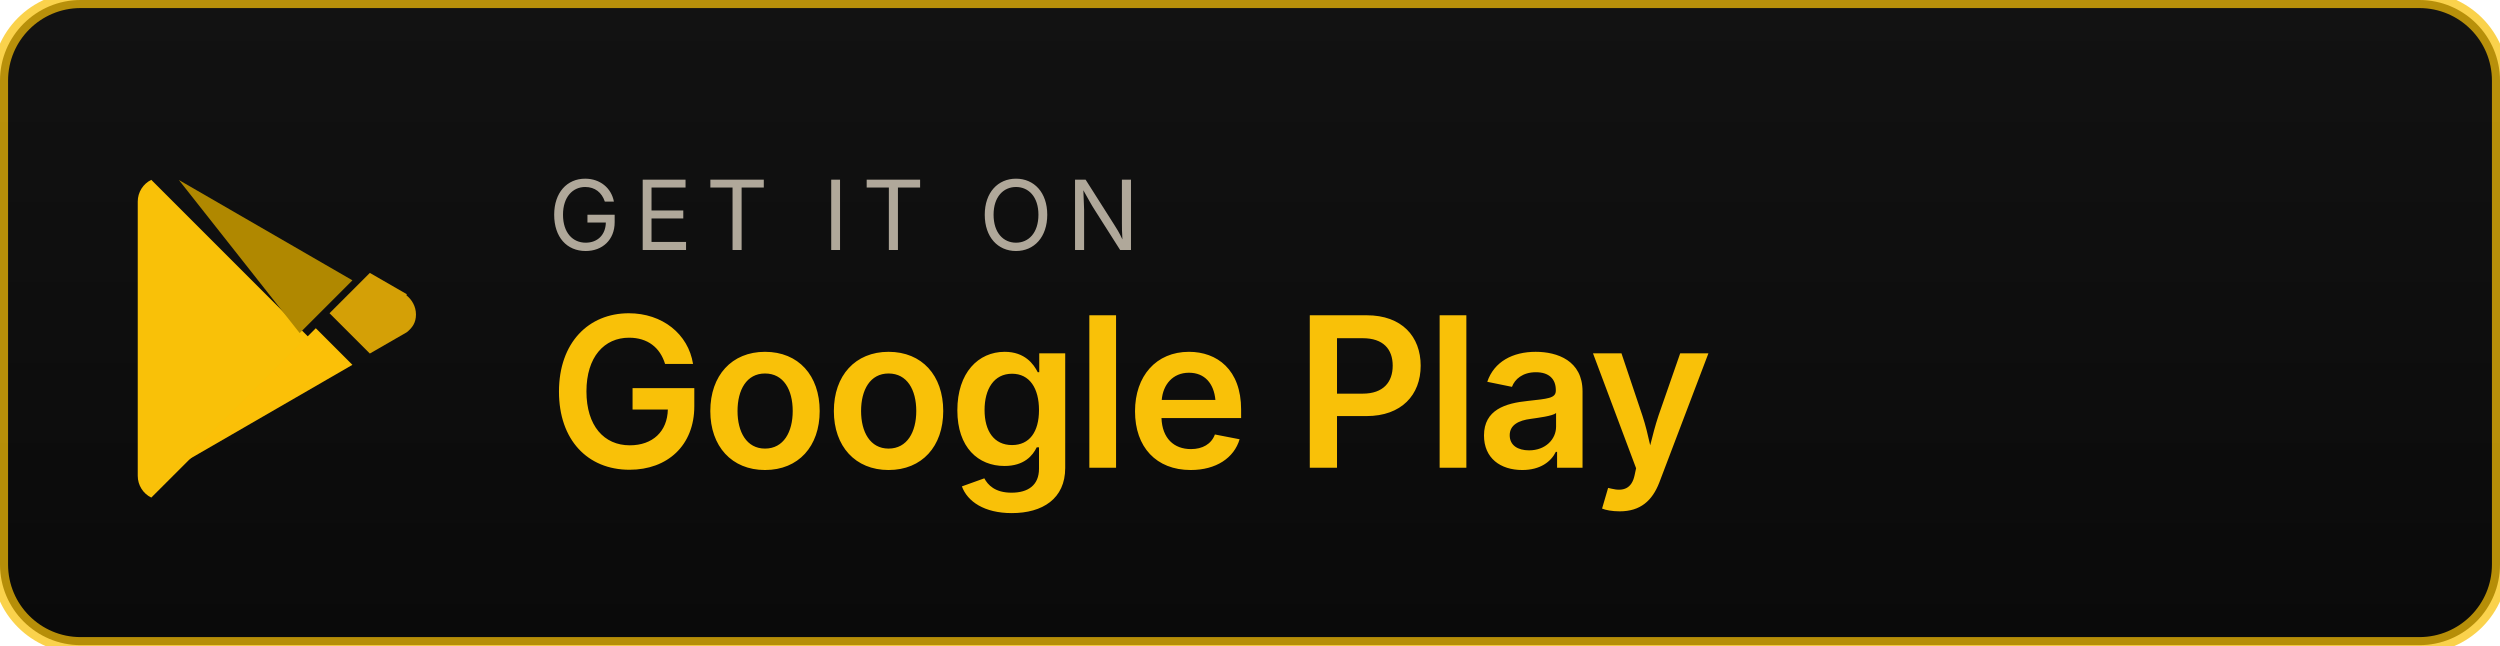
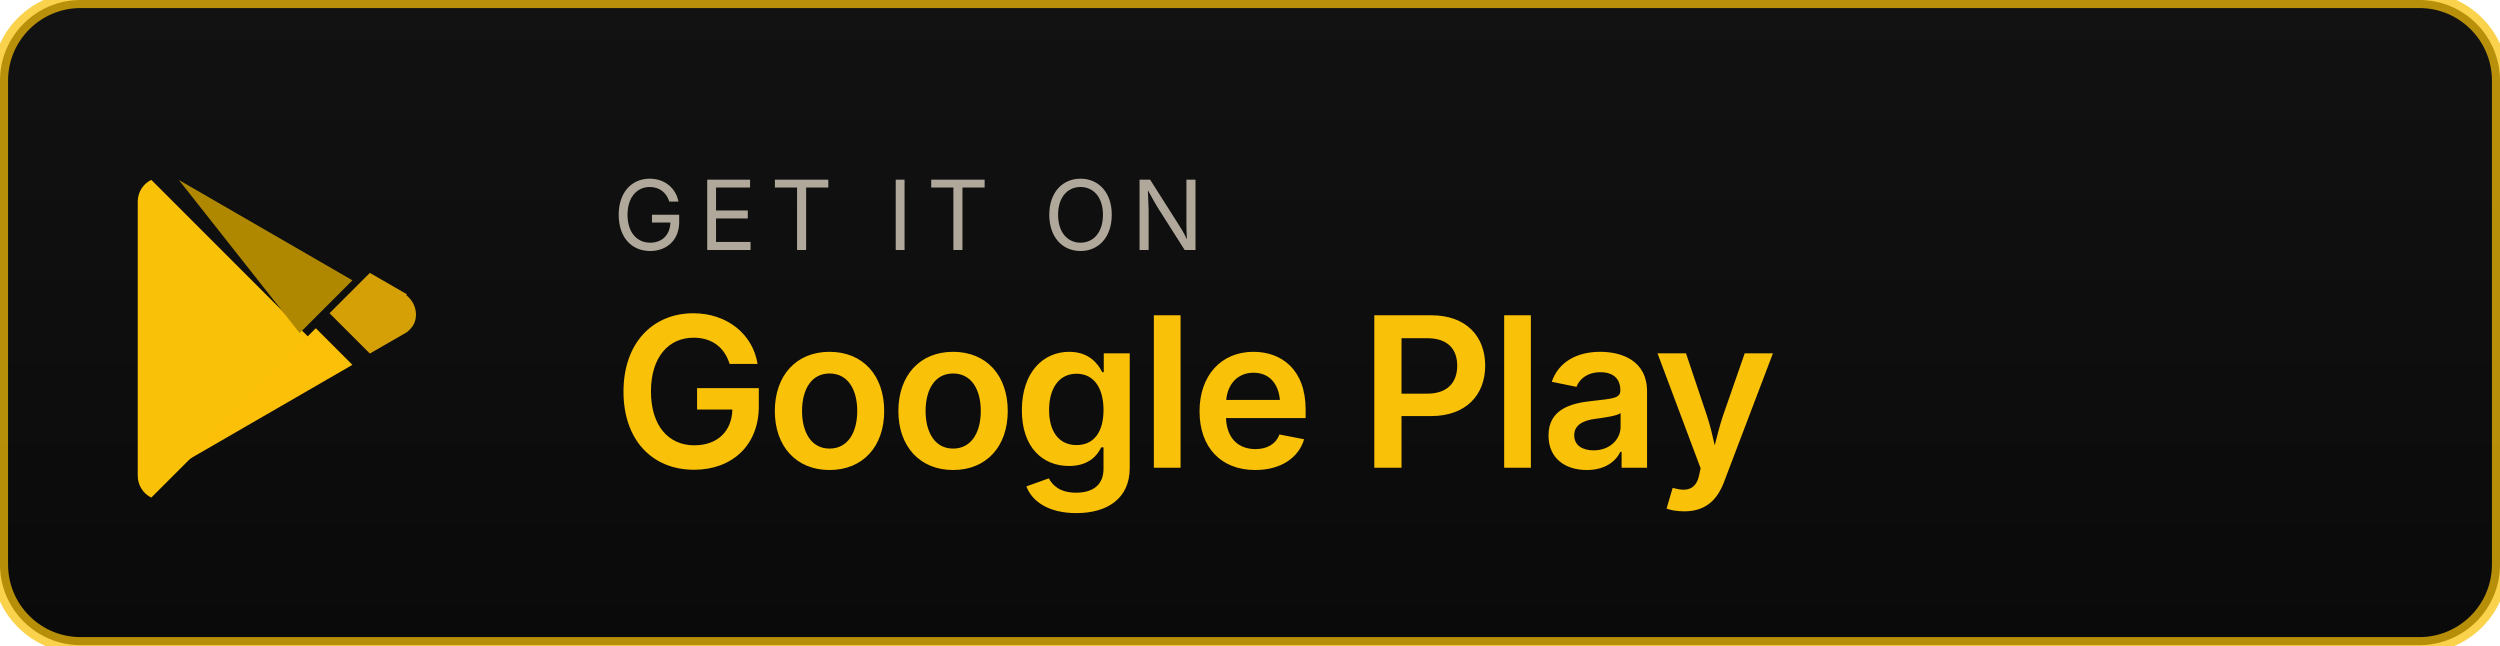
<svg xmlns="http://www.w3.org/2000/svg" width="155" height="40" viewBox="0 0 155 40" role="img" aria-label="Get it on Google Play">
  <defs>
    <linearGradient id="sabagiro-badge-bg-gp" x1="0" y1="0" x2="0" y2="1">
      <stop offset="0" stop-color="#121212" />
      <stop offset="1" stop-color="#0a0a0a" />
    </linearGradient>
  </defs>
  <rect width="155" height="40" rx="5" fill="url(#sabagiro-badge-bg-gp)" stroke="#f9c108" stroke-width="1" stroke-opacity="0.72" />
  <g transform="translate(7.5 8)">
    <path fill="#f9c108" d="M1.04 19.5V4.5c0-.59.34-1.11.84-1.35l9.85 9.85-9.85 9.85c-.5-.24-.84-.76-.84-1.35z" />
    <path fill="#fbc007" d="M14.35 14.62 3.59 20.84l8.49-8.49 2.27 2.27z" />
    <path fill="#d4a006" d="M17.7 10.31c.34.27.59.69.59 1.19s-.22.82-.57 1.1l-2.29 1.32-2.5-2.5 2.5-2.5 2.29 1.32z" />
    <path fill="#b08800" d="M3.59 3.16 14.35 9.38 11.08 12.65 3.59 3.16z" />
  </g>
-   <text x="34" y="15.5" fill="#b0a89a" font-family="system-ui, -apple-system, Segoe UI, sans-serif" font-size="6" letter-spacing="0.14em">GET IT ON</text>
-   <text x="34" y="29" fill="#f9c108" font-family="system-ui, -apple-system, Segoe UI, sans-serif" font-size="13" font-weight="600" letter-spacing="-0.02em">Google Play</text>
+   <text x="38" y="15.5" fill="#b0a89a" font-family="system-ui, -apple-system, Segoe UI, sans-serif" font-size="6" letter-spacing="0.14em">GET IT ON</text>
+   <text x="38" y="29" fill="#f9c108" font-family="system-ui, -apple-system, Segoe UI, sans-serif" font-size="13" font-weight="600" letter-spacing="-0.02em">Google Play</text>
</svg>
